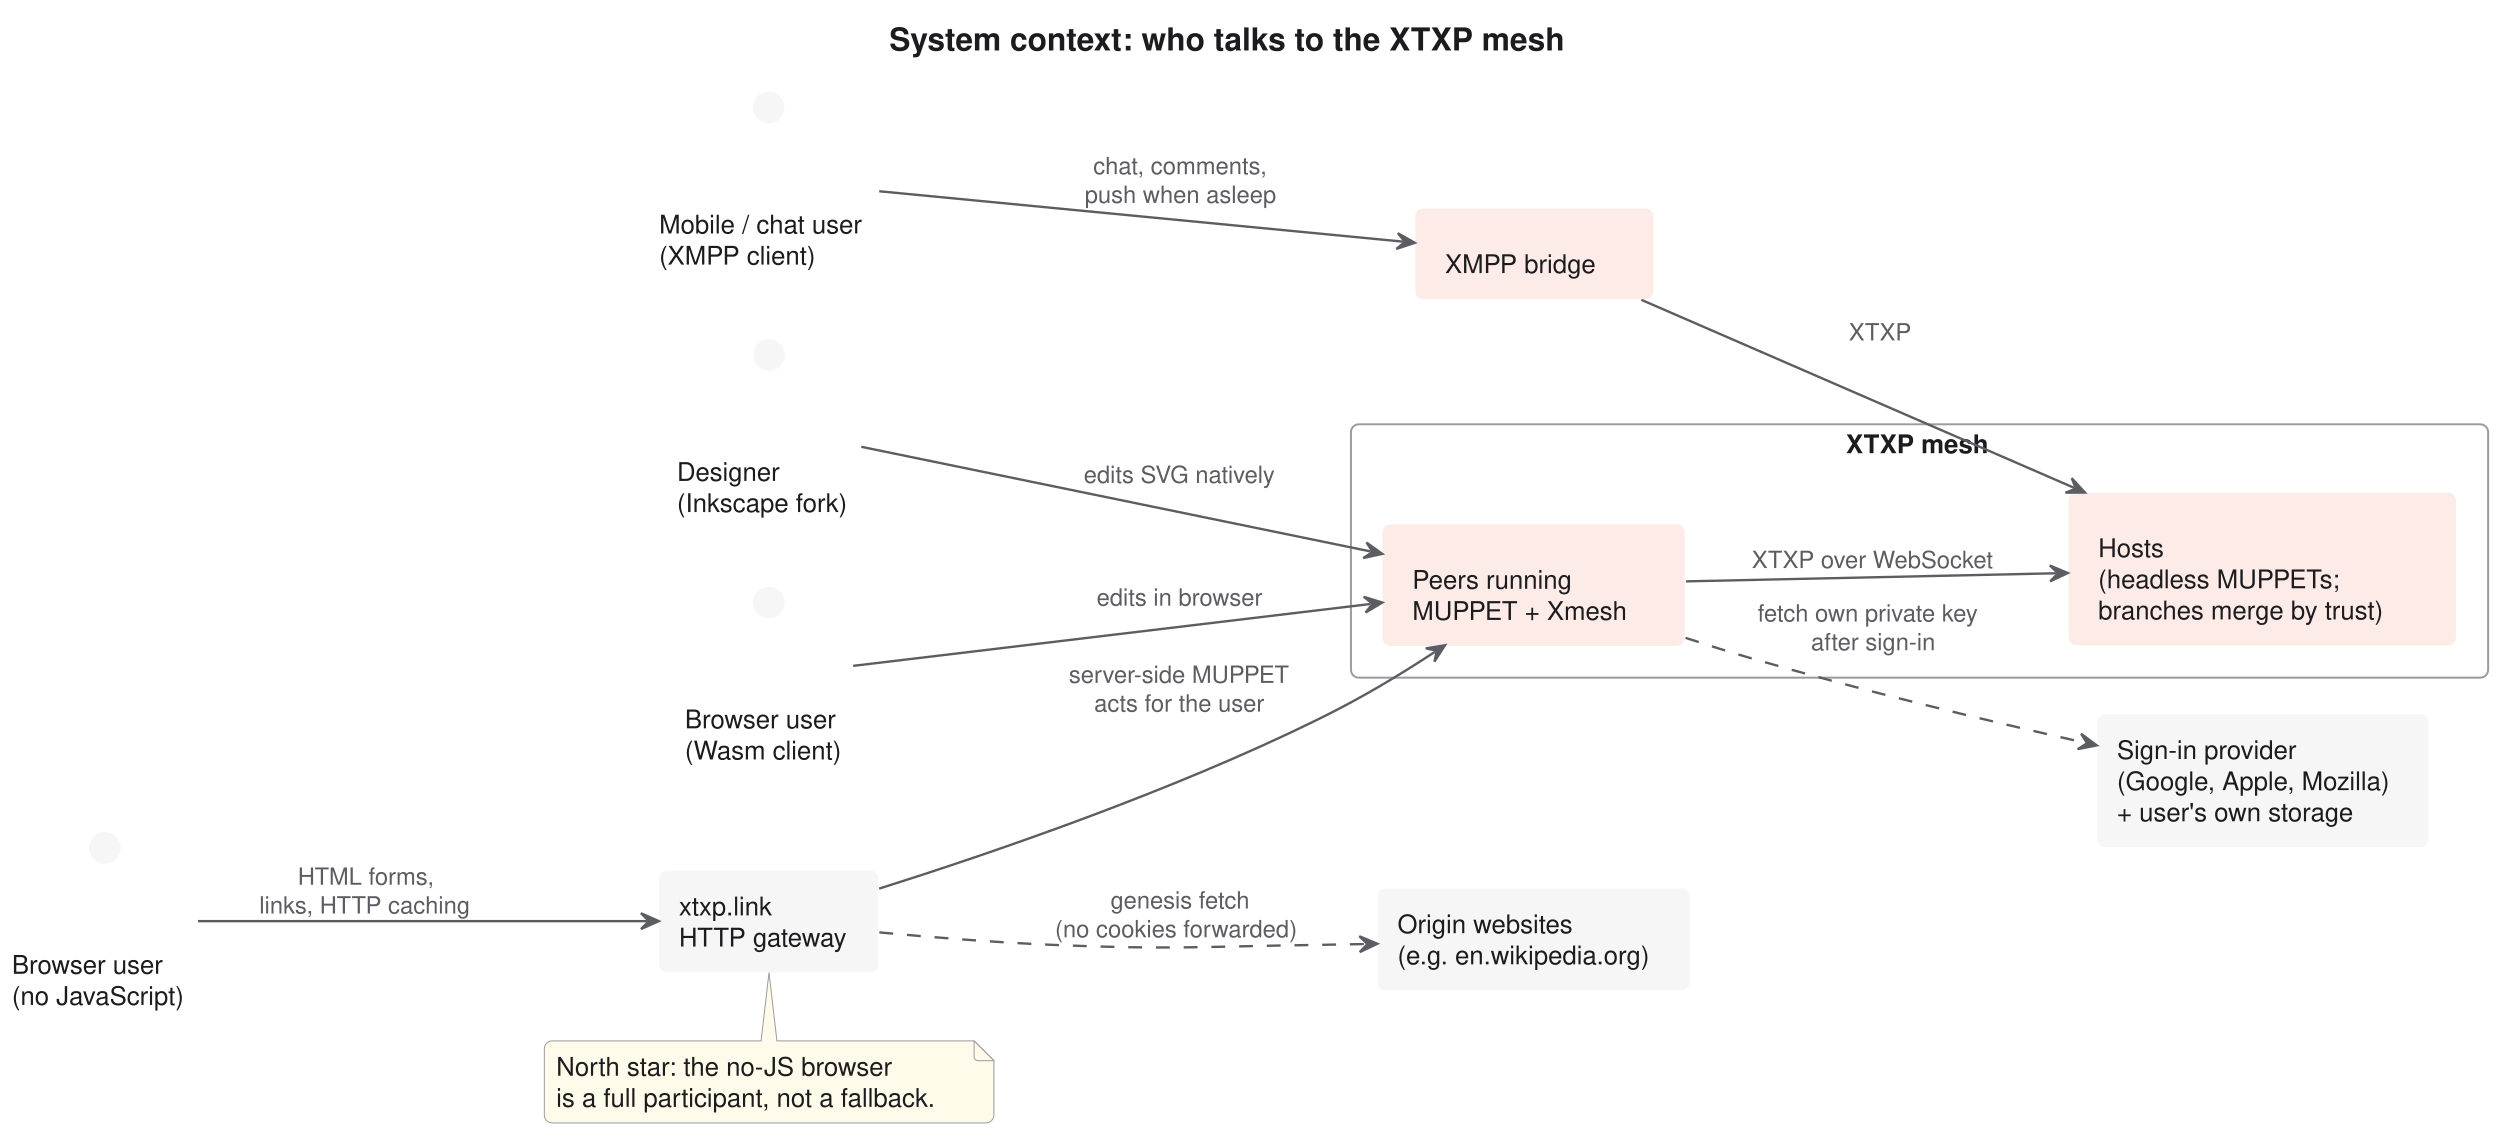
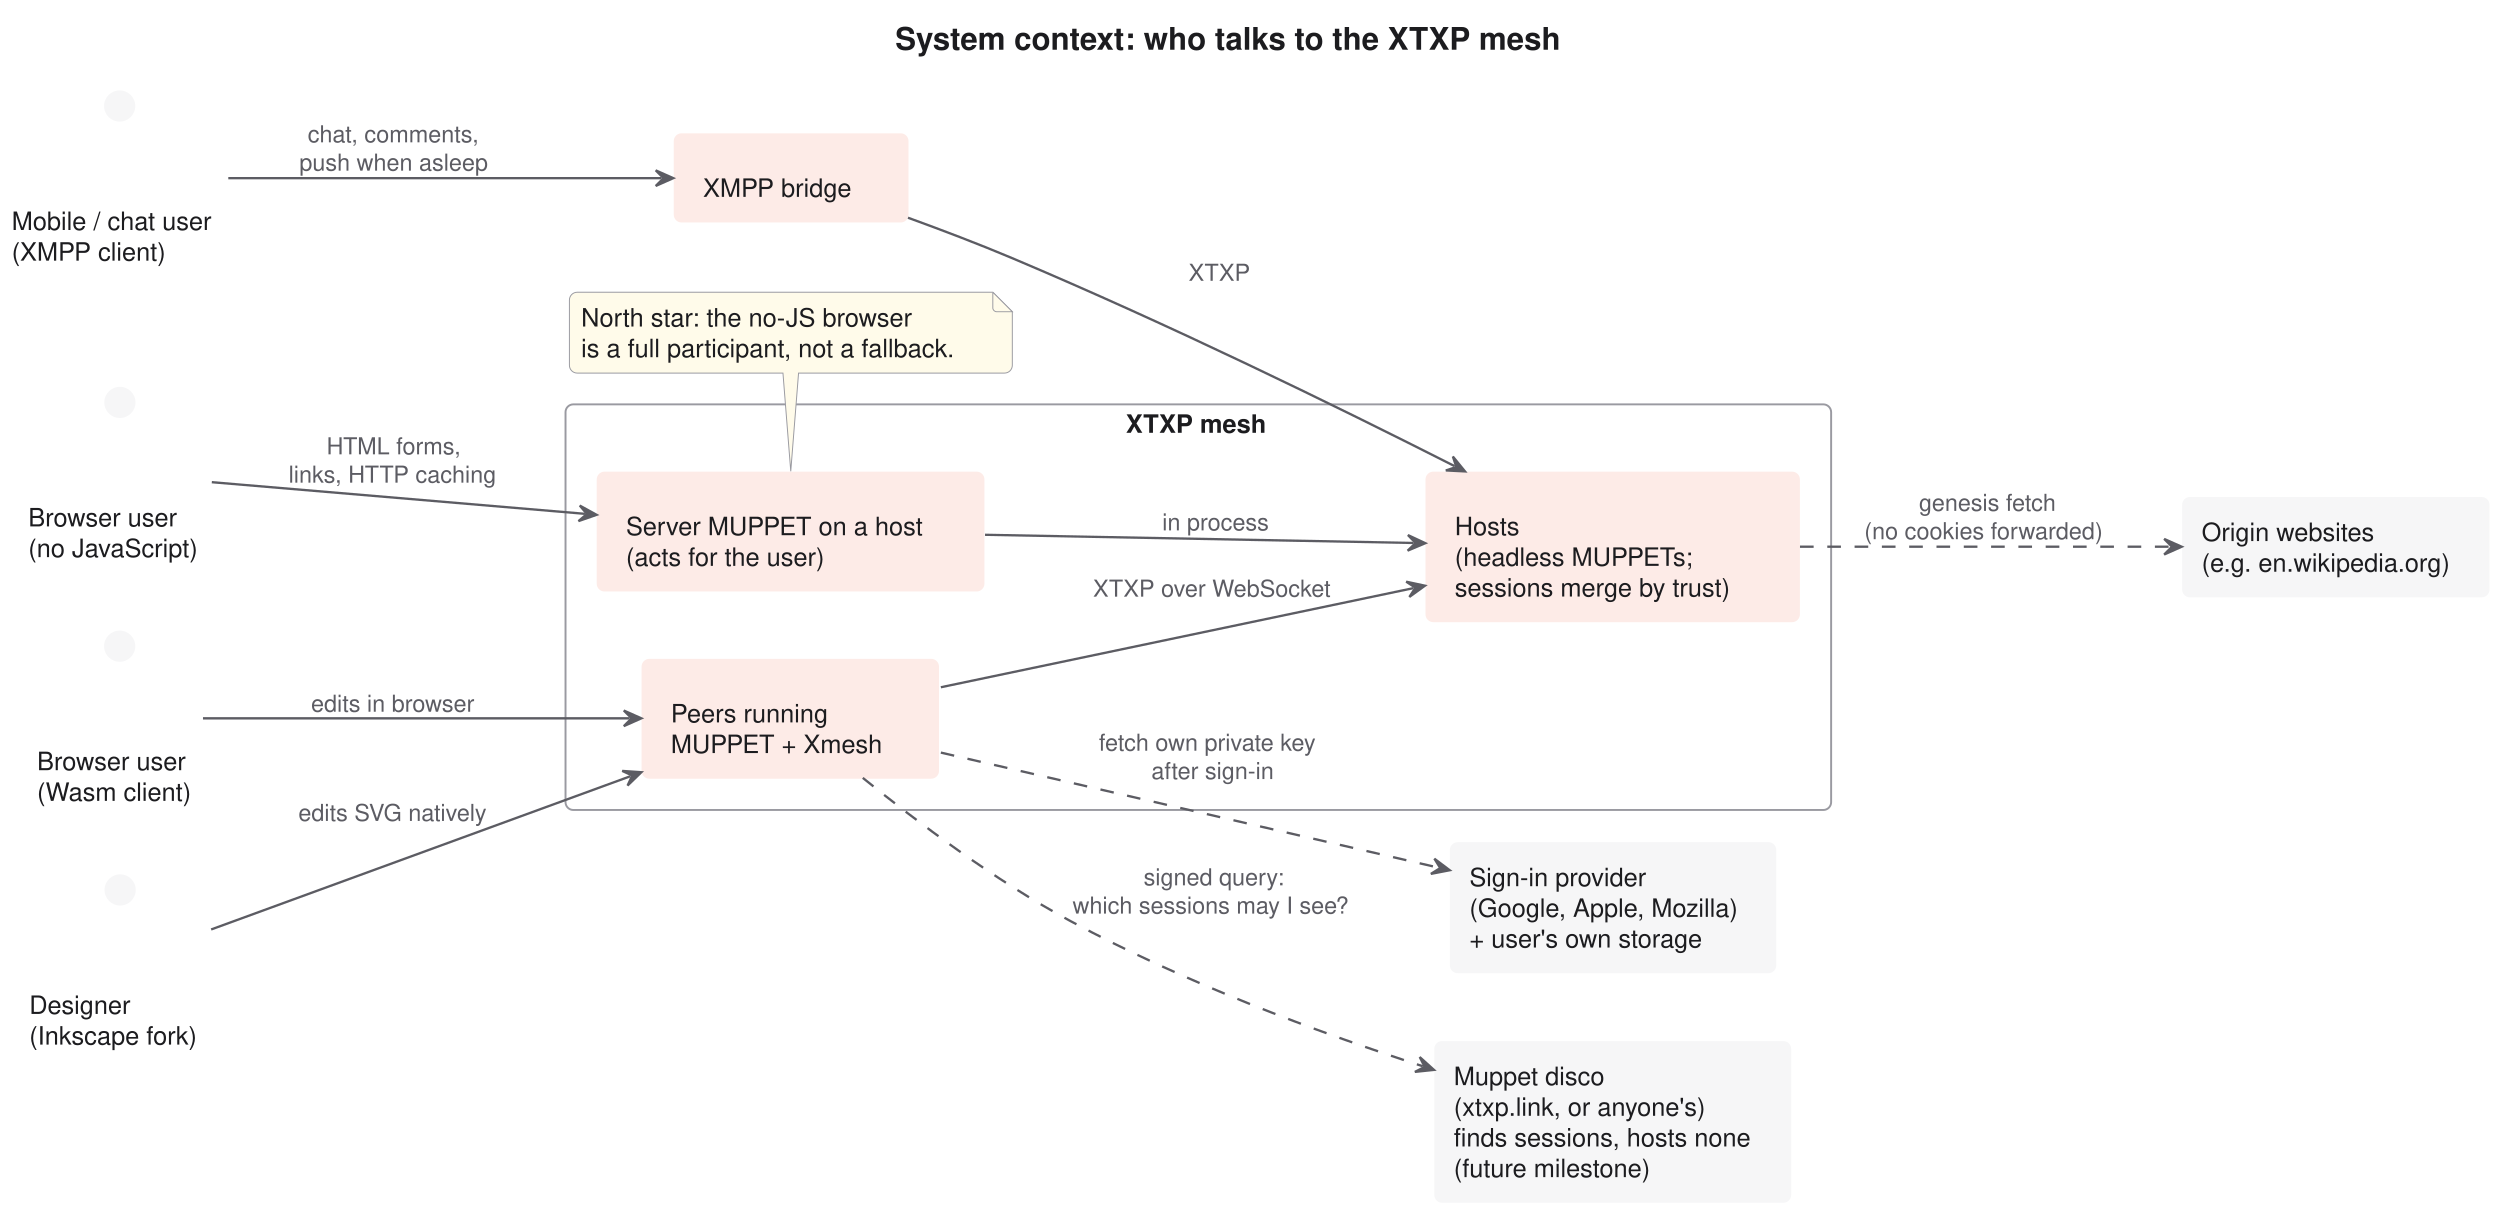
- <svg xmlns="http://www.w3.org/2000/svg" contentStyleType="text/css" data-diagram-type="DESCRIPTION" height="574px" preserveAspectRatio="none" style="width:1263px;height:574px;" version="1.1" viewBox="0 0 1263 574" width="1263px" zoomAndPan="magnify">
+ <svg xmlns="http://www.w3.org/2000/svg" contentStyleType="text/css" data-diagram-type="DESCRIPTION" height="622px" preserveAspectRatio="none" style="width:1282px;height:622px;" version="1.1" viewBox="0 0 1282 622" width="1282px" zoomAndPan="magnify">
  <defs />
  <g>
    <g class="title" data-source-line="2">
-       <text fill="#1C1C1F" font-family="Helvetica" font-size="16" font-weight="bold" lengthAdjust="spacing" textLength="350.5" x="449.25" y="25.5">System context: who talks to the XTXP mesh</text>
+       <text fill="#1C1C1F" font-family="Helvetica" font-size="16" font-weight="bold" lengthAdjust="spacing" textLength="350.5" x="459.055" y="25.5">System context: who talks to the XTXP mesh</text>
    </g>
    <g class="cluster" data-entity="mesh" data-source-line="11" data-uid="ent0006" id="cluster_mesh">
-       <rect fill="none" height="128" rx="4" ry="4" style="stroke:#9A9AA1;stroke-width:1;" width="574.5" x="682.5" y="214.359" />
-       <text fill="#1C1C1F" font-family="Helvetica" font-size="13" font-weight="bold" lengthAdjust="spacing" textLength="74.356" x="932.572" y="228.953">XTXP mesh</text>
+       <rect fill="none" height="208" rx="4" ry="4" style="stroke:#9A9AA1;stroke-width:1;" width="649" x="290" y="207.359" />
+       <text fill="#1C1C1F" font-family="Helvetica" font-size="13" font-weight="bold" lengthAdjust="spacing" textLength="74.356" x="577.322" y="221.953">XTXP mesh</text>
    </g>
    <g class="entity" data-entity="peers" data-source-line="12" data-uid="ent0007" id="entity_peers">
-       <rect fill="#FDEBE7" height="61.459" rx="4" ry="4" width="152.525" x="698.5" y="264.859" />
-       <rect fill="#FDEBE7" height="10" width="15" x="831.025" y="269.859" />
-       <rect fill="#FDEBE7" height="2" width="4" x="829.025" y="271.859" />
-       <rect fill="#FDEBE7" height="2" width="4" x="829.025" y="275.859" />
-       <text fill="#1C1C1F" font-family="Helvetica" font-size="13" lengthAdjust="spacing" textLength="85.617" x="713.5" y="297.453">Peers running</text>
-       <text fill="#1C1C1F" font-family="Helvetica" font-size="13" lengthAdjust="spacing" textLength="112.525" x="713.5" y="313.183">MUPPET + Xmesh</text>
+       <rect fill="#FDEBE7" height="61.459" rx="4" ry="4" width="152.525" x="329" y="337.859" />
+       <rect fill="#FDEBE7" height="10" width="15" x="461.525" y="342.859" />
+       <rect fill="#FDEBE7" height="2" width="4" x="459.525" y="344.859" />
+       <rect fill="#FDEBE7" height="2" width="4" x="459.525" y="348.859" />
+       <text fill="#1C1C1F" font-family="Helvetica" font-size="13" lengthAdjust="spacing" textLength="85.617" x="344" y="370.453">Peers running</text>
+       <text fill="#1C1C1F" font-family="Helvetica" font-size="13" lengthAdjust="spacing" textLength="112.525" x="344" y="386.183">MUPPET + Xmesh</text>
    </g>
    <g class="entity" data-entity="hosts" data-source-line="13" data-uid="ent0008" id="entity_hosts">
-       <rect fill="#FDEBE7" height="77.189" rx="4" ry="4" width="195.727" x="1045" y="248.859" />
-       <rect fill="#FDEBE7" height="10" width="15" x="1220.727" y="253.859" />
-       <rect fill="#FDEBE7" height="2" width="4" x="1218.727" y="255.859" />
-       <rect fill="#FDEBE7" height="2" width="4" x="1218.727" y="259.859" />
-       <text fill="#1C1C1F" font-family="Helvetica" font-size="13" lengthAdjust="spacing" textLength="35.433" x="1060" y="281.453">Hosts</text>
-       <text fill="#1C1C1F" font-family="Helvetica" font-size="13" lengthAdjust="spacing" textLength="128.388" x="1060" y="297.183">(headless MUPPETs;</text>
-       <text fill="#1C1C1F" font-family="Helvetica" font-size="13" lengthAdjust="spacing" textLength="155.727" x="1060" y="312.912">branches merge by trust)</text>
+       <rect fill="#FDEBE7" height="77.189" rx="4" ry="4" width="191.988" x="731" y="241.859" />
+       <rect fill="#FDEBE7" height="10" width="15" x="902.988" y="246.859" />
+       <rect fill="#FDEBE7" height="2" width="4" x="900.988" y="248.859" />
+       <rect fill="#FDEBE7" height="2" width="4" x="900.988" y="252.859" />
+       <text fill="#1C1C1F" font-family="Helvetica" font-size="13" lengthAdjust="spacing" textLength="35.433" x="746" y="274.453">Hosts</text>
+       <text fill="#1C1C1F" font-family="Helvetica" font-size="13" lengthAdjust="spacing" textLength="128.388" x="746" y="290.183">(headless MUPPETs;</text>
+       <text fill="#1C1C1F" font-family="Helvetica" font-size="13" lengthAdjust="spacing" textLength="151.988" x="746" y="305.912">sessions merge by trust)</text>
+     </g>
+     <g class="entity" data-entity="server" data-source-line="14" data-uid="ent0009" id="entity_server">
+       <rect fill="#FDEBE7" height="61.459" rx="4" ry="4" width="198.818" x="306" y="241.859" />
+       <rect fill="#FDEBE7" height="10" width="15" x="484.818" y="246.859" />
+       <rect fill="#FDEBE7" height="2" width="4" x="482.818" y="248.859" />
+       <rect fill="#FDEBE7" height="2" width="4" x="482.818" y="252.859" />
+       <text fill="#1C1C1F" font-family="Helvetica" font-size="13" lengthAdjust="spacing" textLength="158.818" x="321" y="274.453">Server MUPPET on a host</text>
+       <text fill="#1C1C1F" font-family="Helvetica" font-size="13" lengthAdjust="spacing" textLength="110.335" x="321" y="290.183">(acts for the user)</text>
    </g>
    <g class="entity" data-entity="designer" data-source-line="6" data-uid="ent0002" id="entity_designer">
-       <ellipse cx="388.604" cy="179.359" fill="#F6F6F7" rx="8" ry="8" />
-       <path d="M388.604,187.359 L388.604,214.359 M375.604,195.359 L401.604,195.359 M388.604,214.359 L375.604,229.359 M388.604,214.359 L401.604,229.359" fill="none" />
-       <text fill="#1C1C1F" font-family="Helvetica" font-size="13" lengthAdjust="spacing" textLength="55.098" x="342" y="242.953">Designer</text>
-       <text fill="#1C1C1F" font-family="Helvetica" font-size="13" lengthAdjust="spacing" textLength="93.209" x="342" y="258.683">(Inkscape fork)</text>
+       <ellipse cx="61.605" cy="456.359" fill="#F6F6F7" rx="8" ry="8" />
+       <path d="M61.605,464.359 L61.605,491.359 M48.605,472.359 L74.605,472.359 M61.605,491.359 L48.605,506.359 M61.605,491.359 L74.605,506.359" fill="none" />
+       <text fill="#1C1C1F" font-family="Helvetica" font-size="13" lengthAdjust="spacing" textLength="55.098" x="15" y="519.953">Designer</text>
+       <text fill="#1C1C1F" font-family="Helvetica" font-size="13" lengthAdjust="spacing" textLength="93.209" x="15" y="535.683">(Inkscape fork)</text>
    </g>
    <g class="entity" data-entity="wasm" data-source-line="7" data-uid="ent0003" id="entity_wasm">
-       <ellipse cx="388.367" cy="304.359" fill="#F6F6F7" rx="8" ry="8" />
-       <path d="M388.367,312.359 L388.367,339.359 M375.367,320.359 L401.367,320.359 M388.367,339.359 L375.367,354.359 M388.367,339.359 L401.367,354.359" fill="none" />
-       <text fill="#1C1C1F" font-family="Helvetica" font-size="13" lengthAdjust="spacing" textLength="81.847" x="346" y="367.953">Browser user</text>
-       <text fill="#1C1C1F" font-family="Helvetica" font-size="13" lengthAdjust="spacing" textLength="84.735" x="346" y="383.683">(Wasm client)</text>
+       <ellipse cx="61.367" cy="331.359" fill="#F6F6F7" rx="8" ry="8" />
+       <path d="M61.367,339.359 L61.367,366.359 M48.367,347.359 L74.367,347.359 M61.367,366.359 L48.367,381.359 M61.367,366.359 L74.367,381.359" fill="none" />
+       <text fill="#1C1C1F" font-family="Helvetica" font-size="13" lengthAdjust="spacing" textLength="81.847" x="19" y="394.953">Browser user</text>
+       <text fill="#1C1C1F" font-family="Helvetica" font-size="13" lengthAdjust="spacing" textLength="84.735" x="19" y="410.683">(Wasm client)</text>
    </g>
    <g class="entity" data-entity="nojs" data-source-line="8" data-uid="ent0004" id="entity_nojs">
-       <ellipse cx="52.982" cy="428.359" fill="#F6F6F7" rx="8" ry="8" />
-       <path d="M52.982,436.359 L52.982,463.359 M39.982,444.359 L65.982,444.359 M52.982,463.359 L39.982,478.359 M52.982,463.359 L65.982,478.359" fill="none" />
-       <text fill="#1C1C1F" font-family="Helvetica" font-size="13" lengthAdjust="spacing" textLength="81.847" x="6" y="491.953">Browser user</text>
-       <text fill="#1C1C1F" font-family="Helvetica" font-size="13" lengthAdjust="spacing" textLength="93.964" x="6" y="507.683">(no JavaScript)</text>
+       <ellipse cx="61.482" cy="206.359" fill="#F6F6F7" rx="8" ry="8" />
+       <path d="M61.482,214.359 L61.482,241.359 M48.482,222.359 L74.482,222.359 M61.482,241.359 L48.482,256.359 M61.482,241.359 L74.482,256.359" fill="none" />
+       <text fill="#1C1C1F" font-family="Helvetica" font-size="13" lengthAdjust="spacing" textLength="81.847" x="14.5" y="269.953">Browser user</text>
+       <text fill="#1C1C1F" font-family="Helvetica" font-size="13" lengthAdjust="spacing" textLength="93.964" x="14.5" y="285.683">(no JavaScript)</text>
    </g>
    <g class="entity" data-entity="mobile" data-source-line="9" data-uid="ent0005" id="entity_mobile">
-       <ellipse cx="388.358" cy="54.359" fill="#F6F6F7" rx="8" ry="8" />
-       <path d="M388.358,62.359 L388.358,89.359 M375.358,70.359 L401.358,70.359 M388.358,89.359 L375.358,104.359 M388.358,89.359 L401.358,104.359" fill="none" />
-       <text fill="#1C1C1F" font-family="Helvetica" font-size="13" lengthAdjust="spacing" textLength="110.716" x="333" y="117.953">Mobile / chat user</text>
-       <text fill="#1C1C1F" font-family="Helvetica" font-size="13" lengthAdjust="spacing" textLength="83.592" x="333" y="133.683">(XMPP client)</text>
+       <ellipse cx="61.358" cy="54.359" fill="#F6F6F7" rx="8" ry="8" />
+       <path d="M61.358,62.359 L61.358,89.359 M48.358,70.359 L74.358,70.359 M61.358,89.359 L48.358,104.359 M61.358,89.359 L74.358,104.359" fill="none" />
+       <text fill="#1C1C1F" font-family="Helvetica" font-size="13" lengthAdjust="spacing" textLength="110.716" x="6" y="117.953">Mobile / chat user</text>
+       <text fill="#1C1C1F" font-family="Helvetica" font-size="13" lengthAdjust="spacing" textLength="83.592" x="6" y="133.683">(XMPP client)</text>
    </g>
-     <g class="entity" data-entity="gateway" data-source-line="16" data-uid="ent0009" id="entity_gateway">
-       <rect fill="#F6F6F7" height="51.459" rx="4" ry="4" width="110.752" x="333" y="439.859" />
-       <text fill="#1C1C1F" font-family="Helvetica" font-size="13" lengthAdjust="spacing" textLength="51.264" x="343" y="462.453">xtxp.link</text>
-       <text fill="#1C1C1F" font-family="Helvetica" font-size="13" lengthAdjust="spacing" textLength="90.752" x="343" y="478.183">HTTP gateway</text>
+     <g class="entity" data-entity="disco" data-source-line="17" data-uid="ent0010" id="entity_disco">
+       <rect fill="#F6F6F7" height="82.918" rx="4" ry="4" width="183.02" x="735.5" y="533.859" />
+       <text fill="#1C1C1F" font-family="Helvetica" font-size="13" lengthAdjust="spacing" textLength="84.03" x="745.5" y="556.453">Muppet disco</text>
+       <text fill="#1C1C1F" font-family="Helvetica" font-size="13" lengthAdjust="spacing" textLength="140.594" x="745.5" y="572.183">(xtxp.link, or anyone's)</text>
+       <text fill="#1C1C1F" font-family="Helvetica" font-size="13" lengthAdjust="spacing" textLength="163.02" x="745.5" y="587.912">finds sessions, hosts none</text>
+       <text fill="#1C1C1F" font-family="Helvetica" font-size="13" lengthAdjust="spacing" textLength="109.484" x="745.5" y="603.642">(future milestone)</text>
    </g>
-     <g class="entity" data-entity="bridge" data-source-line="17" data-uid="ent0010" id="entity_bridge">
-       <rect fill="#FDEBE7" height="45.73" rx="4" ry="4" width="120.387" x="715" y="105.359" />
-       <rect fill="#FDEBE7" height="10" width="15" x="815.387" y="110.359" />
-       <rect fill="#FDEBE7" height="2" width="4" x="813.387" y="112.359" />
-       <rect fill="#FDEBE7" height="2" width="4" x="813.387" y="116.359" />
-       <text fill="#1C1C1F" font-family="Helvetica" font-size="13" lengthAdjust="spacing" textLength="80.387" x="730" y="137.953">XMPP bridge</text>
+     <g class="entity" data-entity="bridge" data-source-line="18" data-uid="ent0011" id="entity_bridge">
+       <rect fill="#FDEBE7" height="45.73" rx="4" ry="4" width="120.387" x="345.5" y="68.359" />
+       <rect fill="#FDEBE7" height="10" width="15" x="445.887" y="73.359" />
+       <rect fill="#FDEBE7" height="2" width="4" x="443.887" y="75.359" />
+       <rect fill="#FDEBE7" height="2" width="4" x="443.887" y="79.359" />
+       <text fill="#1C1C1F" font-family="Helvetica" font-size="13" lengthAdjust="spacing" textLength="80.387" x="360.5" y="100.953">XMPP bridge</text>
    </g>
-     <g class="entity" data-entity="origin" data-source-line="18" data-uid="ent0011" id="entity_origin">
-       <rect fill="#F6F6F7" height="51.459" rx="4" ry="4" width="157.611" x="696" y="448.859" />
-       <text fill="#1C1C1F" font-family="Helvetica" font-size="13" lengthAdjust="spacing" textLength="95.323" x="706" y="471.453">Origin websites</text>
-       <text fill="#1C1C1F" font-family="Helvetica" font-size="13" lengthAdjust="spacing" textLength="137.611" x="706" y="487.183">(e.g. en.wikipedia.org)</text>
+     <g class="entity" data-entity="origin" data-source-line="19" data-uid="ent0012" id="entity_origin">
+       <rect fill="#F6F6F7" height="51.459" rx="4" ry="4" width="157.611" x="1119" y="254.859" />
+       <text fill="#1C1C1F" font-family="Helvetica" font-size="13" lengthAdjust="spacing" textLength="95.323" x="1129" y="277.453">Origin websites</text>
+       <text fill="#1C1C1F" font-family="Helvetica" font-size="13" lengthAdjust="spacing" textLength="137.611" x="1129" y="293.183">(e.g. en.wikipedia.org)</text>
    </g>
-     <g class="entity" data-entity="sso" data-source-line="19" data-uid="ent0012" id="entity_sso">
-       <rect fill="#F6F6F7" height="67.189" rx="4" ry="4" width="167.355" x="1059.5" y="360.859" />
-       <text fill="#1C1C1F" font-family="Helvetica" font-size="13" lengthAdjust="spacing" textLength="99.144" x="1069.5" y="383.453">Sign-in provider</text>
-       <text fill="#1C1C1F" font-family="Helvetica" font-size="13" lengthAdjust="spacing" textLength="147.355" x="1069.5" y="399.183">(Google, Apple, Mozilla)</text>
-       <text fill="#1C1C1F" font-family="Helvetica" font-size="13" lengthAdjust="spacing" textLength="130.121" x="1069.5" y="414.912">+ user's own storage</text>
+     <g class="entity" data-entity="sso" data-source-line="20" data-uid="ent0013" id="entity_sso">
+       <rect fill="#F6F6F7" height="67.189" rx="4" ry="4" width="167.355" x="743.5" y="431.859" />
+       <text fill="#1C1C1F" font-family="Helvetica" font-size="13" lengthAdjust="spacing" textLength="99.144" x="753.5" y="454.453">Sign-in provider</text>
+       <text fill="#1C1C1F" font-family="Helvetica" font-size="13" lengthAdjust="spacing" textLength="147.355" x="753.5" y="470.183">(Google, Apple, Mozilla)</text>
+       <text fill="#1C1C1F" font-family="Helvetica" font-size="13" lengthAdjust="spacing" textLength="130.121" x="753.5" y="485.912">+ user's own storage</text>
    </g>
-     <g class="entity" data-entity="GMN22" data-source-line="32" data-uid="ent0023" id="entity_GMN22">
-       <path d="M275,529.859 L275,563.318 A4,4 0 0 0 279,567.318 L498.115,567.318 A4,4 0 0 0 502.115,563.318 L502.115,535.859 L492.115,525.859 L392.5,525.859 L388.5,491.329 L384.5,525.859 L279,525.859 A4,4 0 0 0 275,529.859" fill="#FFFBEA" style="stroke:#9A9AA1;stroke-width:0.5;" />
-       <path d="M492.115,525.859 L492.115,533.859 A2,2 0 0 0 494.115,535.859 L502.115,535.859 L492.115,525.859" fill="#FFFBEA" style="stroke:#9A9AA1;stroke-width:0.5;" />
-       <text fill="#1C1C1F" font-family="Helvetica" font-size="13" lengthAdjust="spacing" textLength="183.46" x="281" y="543.453">North star: the no-JS browser</text>
-       <text fill="#1C1C1F" font-family="Helvetica" font-size="13" lengthAdjust="spacing" textLength="206.115" x="281" y="559.183">is a full participant, not a fallback.</text>
+     <g class="entity" data-entity="GMN24" data-source-line="34" data-uid="ent0025" id="entity_GMN24">
+       <path d="M292,153.859 L292,187.318 A4,4 0 0 0 296,191.318 L401.5,191.318 L405.5,241.679 L409.5,191.318 L515.115,191.318 A4,4 0 0 0 519.115,187.318 L519.115,159.859 L509.115,149.859 L296,149.859 A4,4 0 0 0 292,153.859" fill="#FFFBEA" style="stroke:#9A9AA1;stroke-width:0.5;" />
+       <path d="M509.115,149.859 L509.115,157.859 A2,2 0 0 0 511.115,159.859 L519.115,159.859 L509.115,149.859" fill="#FFFBEA" style="stroke:#9A9AA1;stroke-width:0.5;" />
+       <text fill="#1C1C1F" font-family="Helvetica" font-size="13" lengthAdjust="spacing" textLength="183.46" x="298" y="167.453">North star: the no-JS browser</text>
+       <text fill="#1C1C1F" font-family="Helvetica" font-size="13" lengthAdjust="spacing" textLength="206.115" x="298" y="183.183">is a full participant, not a fallback.</text>
    </g>
-     <g class="link" data-entity-1="designer" data-entity-2="peers" data-source-line="21" data-uid="lnk13" id="link_designer_peers">
-       <path d="M435.12,225.729 C500.07,239.079 614.113,262.512 692.483,278.612" fill="none" id="designer-to-peers" style="stroke:#5C5C63;stroke-width:1.2;" />
-       <polygon fill="#5C5C63" points="698.36,279.819,690.349,274.09,693.462,278.813,688.739,281.926,698.36,279.819" style="stroke:#5C5C63;stroke-width:1.2;" />
-       <text fill="#5C5C63" font-family="Helvetica" font-size="12" lengthAdjust="spacing" textLength="103.242" x="547.5" y="243.984">edits SVG natively</text>
+     <g class="link" data-entity-1="designer" data-entity-2="peers" data-source-line="22" data-uid="lnk14" id="link_designer_peers">
+       <path d="M108.27,476.629 C164.69,456.009 255.755,422.729 323.265,398.05" fill="none" id="designer-to-peers" style="stroke:#5C5C63;stroke-width:1.2;" />
+       <polygon fill="#5C5C63" points="328.9,395.989,319.074,395.323,324.204,397.706,321.82,402.836,328.9,395.989" style="stroke:#5C5C63;stroke-width:1.2;" />
+       <text fill="#5C5C63" font-family="Helvetica" font-size="12" lengthAdjust="spacing" textLength="103.242" x="153" y="420.984">edits SVG natively</text>
    </g>
-     <g class="link" data-entity-1="wasm" data-entity-2="peers" data-source-line="22" data-uid="lnk14" id="link_wasm_peers">
-       <path d="M431.01,336.389 C494.9,328.749 612.342,314.702 692.403,305.122" fill="none" id="wasm-to-peers" style="stroke:#5C5C63;stroke-width:1.2;" />
-       <polygon fill="#5C5C63" points="698.36,304.409,688.948,301.507,693.395,305.003,689.899,309.45,698.36,304.409" style="stroke:#5C5C63;stroke-width:1.2;" />
-       <text fill="#5C5C63" font-family="Helvetica" font-size="12" lengthAdjust="spacing" textLength="90.984" x="554" y="305.984">edits in browser</text>
+     <g class="link" data-entity-1="wasm" data-entity-2="peers" data-source-line="23" data-uid="lnk15" id="link_wasm_peers">
+       <path d="M104.09,368.359 C159.81,368.359 253.67,368.359 322.89,368.359" fill="none" id="wasm-to-peers" style="stroke:#5C5C63;stroke-width:1.2;" />
+       <polygon fill="#5C5C63" points="328.89,368.359,319.89,364.359,323.89,368.359,319.89,372.359,328.89,368.359" style="stroke:#5C5C63;stroke-width:1.2;" />
+       <text fill="#5C5C63" font-family="Helvetica" font-size="12" lengthAdjust="spacing" textLength="90.984" x="159.5" y="364.984">edits in browser</text>
    </g>
-     <g class="link" data-entity-1="nojs" data-entity-2="gateway" data-source-line="23" data-uid="lnk15" id="link_nojs_gateway">
-       <path d="M100.02,465.359 C160.86,465.359 261.93,465.359 326.82,465.359" fill="none" id="nojs-to-gateway" style="stroke:#5C5C63;stroke-width:1.2;" />
-       <polygon fill="#5C5C63" points="332.82,465.359,323.82,461.359,327.82,465.359,323.82,469.359,332.82,465.359" style="stroke:#5C5C63;stroke-width:1.2;" />
-       <text fill="#5C5C63" font-family="Helvetica" font-size="12" lengthAdjust="spacing" textLength="74.121" x="150.441" y="446.984">HTML forms,</text>
-       <text fill="#5C5C63" font-family="Helvetica" font-size="12" lengthAdjust="spacing" textLength="113.004" x="131" y="461.504">links, HTTP caching</text>
+     <g class="link" data-entity-1="nojs" data-entity-2="server" data-source-line="24" data-uid="lnk16" id="link_nojs_server">
+       <path d="M108.62,247.269 C158.95,251.539 235.011,257.993 299.961,263.493" fill="none" id="nojs-to-server" style="stroke:#5C5C63;stroke-width:1.2;" />
+       <polygon fill="#5C5C63" points="305.94,263.999,297.31,259.254,300.958,263.577,296.635,267.226,305.94,263.999" style="stroke:#5C5C63;stroke-width:1.2;" />
+       <text fill="#5C5C63" font-family="Helvetica" font-size="12" lengthAdjust="spacing" textLength="74.121" x="167.441" y="232.984">HTML forms,</text>
+       <text fill="#5C5C63" font-family="Helvetica" font-size="12" lengthAdjust="spacing" textLength="113.004" x="148" y="247.504">links, HTTP caching</text>
    </g>
-     <g class="link" data-entity-1="mobile" data-entity-2="bridge" data-source-line="24" data-uid="lnk16" id="link_mobile_bridge">
-       <path d="M444.18,96.619 C515.81,103.519 634.988,114.985 708.798,122.085" fill="none" id="mobile-to-bridge" style="stroke:#5C5C63;stroke-width:1.2;" />
-       <polygon fill="#5C5C63" points="714.77,122.659,706.194,117.816,709.793,122.181,705.428,125.779,714.77,122.659" style="stroke:#5C5C63;stroke-width:1.2;" />
-       <text fill="#5C5C63" font-family="Helvetica" font-size="12" lengthAdjust="spacing" textLength="94.324" x="552.31" y="87.984">chat, comments,</text>
-       <text fill="#5C5C63" font-family="Helvetica" font-size="12" lengthAdjust="spacing" textLength="102.943" x="548" y="102.504">push when asleep</text>
+     <g class="link" data-entity-1="mobile" data-entity-2="bridge" data-source-line="25" data-uid="lnk17" id="link_mobile_bridge">
+       <path d="M117.07,91.359 C179.4,91.359 275.03,91.359 339.25,91.359" fill="none" id="mobile-to-bridge" style="stroke:#5C5C63;stroke-width:1.2;" />
+       <polygon fill="#5C5C63" points="345.25,91.359,336.25,87.359,340.25,91.359,336.25,95.359,345.25,91.359" style="stroke:#5C5C63;stroke-width:1.2;" />
+       <text fill="#5C5C63" font-family="Helvetica" font-size="12" lengthAdjust="spacing" textLength="94.324" x="157.81" y="72.984">chat, comments,</text>
+       <text fill="#5C5C63" font-family="Helvetica" font-size="12" lengthAdjust="spacing" textLength="102.943" x="153.5" y="87.504">push when asleep</text>
    </g>
-     <g class="link" data-entity-1="gateway" data-entity-2="peers" data-source-line="25" data-uid="lnk17" id="link_gateway_peers">
-       <path d="M444.15,448.929 C500.95,431.009 591.76,399.929 666,363.359 C687.86,352.589 705.861,341.808 725.001,329.267" fill="none" id="gateway-to-peers" style="stroke:#5C5C63;stroke-width:1.2;" />
-       <polygon fill="#5C5C63" points="730.02,325.979,720.3,327.566,725.838,328.719,724.684,334.257,730.02,325.979" style="stroke:#5C5C63;stroke-width:1.2;" />
-       <text fill="#5C5C63" font-family="Helvetica" font-size="12" lengthAdjust="spacing" textLength="118.641" x="540" y="344.984">server-side MUPPET</text>
-       <text fill="#5C5C63" font-family="Helvetica" font-size="12" lengthAdjust="spacing" textLength="93.094" x="552.773" y="359.504">acts for the user</text>
+     <g class="link" data-entity-1="server" data-entity-2="hosts" data-source-line="26" data-uid="lnk18" id="link_server_hosts">
+       <path d="M505.12,274.239 C573.3,275.539 657.511,277.145 724.911,278.435" fill="none" id="server-to-hosts" style="stroke:#5C5C63;stroke-width:1.2;" />
+       <polygon fill="#5C5C63" points="730.91,278.549,721.988,274.378,725.911,278.454,721.835,282.376,730.91,278.549" style="stroke:#5C5C63;stroke-width:1.2;" />
+       <text fill="#5C5C63" font-family="Helvetica" font-size="12" lengthAdjust="spacing" textLength="58.951" x="596" y="271.984">in process</text>
    </g>
-     <g class="link" data-entity-1="peers" data-entity-2="hosts" data-source-line="26" data-uid="lnk18" id="link_peers_hosts">
-       <path d="M851.84,293.699 C907.74,292.479 978.251,290.94 1038.671,289.62" fill="none" id="peers-to-hosts" style="stroke:#5C5C63;stroke-width:1.2;" />
-       <polygon fill="#5C5C63" points="1044.67,289.489,1035.585,285.687,1039.671,289.599,1035.759,293.685,1044.67,289.489" style="stroke:#5C5C63;stroke-width:1.2;" />
-       <text fill="#5C5C63" font-family="Helvetica" font-size="12" lengthAdjust="spacing" textLength="129.41" x="885" y="286.984">XTXP over WebSocket</text>
+     <g class="link" data-entity-1="peers" data-entity-2="hosts" data-source-line="27" data-uid="lnk19" id="link_peers_hosts">
+       <path d="M482.47,352.419 C552.12,337.809 649.678,317.351 724.848,301.581" fill="none" id="peers-to-hosts" style="stroke:#5C5C63;stroke-width:1.2;" />
+       <polygon fill="#5C5C63" points="730.72,300.349,721.091,298.283,725.827,301.376,722.733,306.112,730.72,300.349" style="stroke:#5C5C63;stroke-width:1.2;" />
+       <text fill="#5C5C63" font-family="Helvetica" font-size="12" lengthAdjust="spacing" textLength="129.41" x="560.5" y="305.984">XTXP over WebSocket</text>
    </g>
-     <g class="link" data-entity-1="bridge" data-entity-2="hosts" data-source-line="27" data-uid="lnk19" id="link_bridge_hosts">
-       <path d="M829.22,151.479 C887.9,176.969 977.777,216.019 1047.797,246.439" fill="none" id="bridge-to-hosts" style="stroke:#5C5C63;stroke-width:1.2;" />
-       <polygon fill="#5C5C63" points="1053.3,248.829,1046.639,241.574,1048.714,246.837,1043.451,248.912,1053.3,248.829" style="stroke:#5C5C63;stroke-width:1.2;" />
-       <text fill="#5C5C63" font-family="Helvetica" font-size="12" lengthAdjust="spacing" textLength="31.781" x="934" y="171.984">XTXP</text>
+     <g class="link" data-entity-1="bridge" data-entity-2="hosts" data-source-line="28" data-uid="lnk20" id="link_bridge_hosts">
+       <path d="M465.61,111.649 C482.95,117.939 501.86,125.129 519,132.359 C599.68,166.409 684.327,207.838 745.907,239.028" fill="none" id="bridge-to-hosts" style="stroke:#5C5C63;stroke-width:1.2;" />
+       <polygon fill="#5C5C63" points="751.26,241.739,745.038,234.104,746.799,239.48,741.424,241.241,751.26,241.739" style="stroke:#5C5C63;stroke-width:1.2;" />
+       <text fill="#5C5C63" font-family="Helvetica" font-size="12" lengthAdjust="spacing" textLength="31.781" x="609.5" y="143.984">XTXP</text>
    </g>
-     <g class="link" data-entity-1="gateway" data-entity-2="origin" data-source-line="28" data-uid="lnk20" id="link_gateway_origin">
-       <path d="M444.24,471.049 C470.72,473.529 502.98,476.139 532,477.359 C591.5,479.859 606.45,478.189 666,477.359 C675.66,477.229 679.802,477.157 689.842,476.927" fill="none" id="gateway-to-origin" style="stroke:#5C5C63;stroke-width:1.2;stroke-dasharray:7,7;" />
-       <polygon fill="#5C5C63" points="695.84,476.789,686.751,472.997,690.841,476.904,686.934,480.994,695.84,476.789" style="stroke:#5C5C63;stroke-width:1.2;" />
-       <text fill="#5C5C63" font-family="Helvetica" font-size="12" lengthAdjust="spacing" textLength="76.705" x="561.037" y="458.984">genesis fetch</text>
-       <text fill="#5C5C63" font-family="Helvetica" font-size="12" lengthAdjust="spacing" textLength="132.779" x="533" y="473.504">(no cookies forwarded)</text>
+     <g class="link" data-entity-1="hosts" data-entity-2="origin" data-source-line="29" data-uid="lnk21" id="link_hosts_origin">
+       <path d="M923.03,280.359 C983.78,280.359 1055.61,280.359 1112.78,280.359" fill="none" id="hosts-to-origin" style="stroke:#5C5C63;stroke-width:1.2;stroke-dasharray:7,7;" />
+       <polygon fill="#5C5C63" points="1118.78,280.359,1109.78,276.359,1113.78,280.359,1109.78,284.359,1118.78,280.359" style="stroke:#5C5C63;stroke-width:1.2;" />
+       <text fill="#5C5C63" font-family="Helvetica" font-size="12" lengthAdjust="spacing" textLength="76.705" x="984.037" y="261.984">genesis fetch</text>
+       <text fill="#5C5C63" font-family="Helvetica" font-size="12" lengthAdjust="spacing" textLength="132.779" x="956" y="276.504">(no cookies forwarded)</text>
    </g>
-     <g class="link" data-entity-1="peers" data-entity-2="sso" data-source-line="29" data-uid="lnk21" id="link_peers_sso">
-       <path d="M851.54,322.249 C862.38,325.809 873.44,329.289 884,332.359 C942.06,349.239 1002.547,363.791 1053.417,375.251" fill="none" id="peers-to-sso" style="stroke:#5C5C63;stroke-width:1.2;stroke-dasharray:7,7;" />
-       <polygon fill="#5C5C63" points="1059.27,376.569,1051.369,370.689,1054.392,375.471,1049.611,378.494,1059.27,376.569" style="stroke:#5C5C63;stroke-width:1.2;" />
-       <text fill="#5C5C63" font-family="Helvetica" font-size="12" lengthAdjust="spacing" textLength="123.047" x="888" y="313.984">fetch own private key</text>
-       <text fill="#5C5C63" font-family="Helvetica" font-size="12" lengthAdjust="spacing" textLength="69.199" x="914.924" y="328.504">after sign-in</text>
+     <g class="link" data-entity-1="peers" data-entity-2="sso" data-source-line="30" data-uid="lnk22" id="link_peers_sso">
+       <path d="M482.47,385.929 C556.13,402.959 661.744,427.378 737.574,444.908" fill="none" id="peers-to-sso" style="stroke:#5C5C63;stroke-width:1.2;stroke-dasharray:7,7;" />
+       <polygon fill="#5C5C63" points="743.42,446.259,735.552,440.335,738.548,445.133,733.75,448.13,743.42,446.259" style="stroke:#5C5C63;stroke-width:1.2;" />
+       <text fill="#5C5C63" font-family="Helvetica" font-size="12" lengthAdjust="spacing" textLength="123.047" x="563.5" y="384.984">fetch own private key</text>
+       <text fill="#5C5C63" font-family="Helvetica" font-size="12" lengthAdjust="spacing" textLength="69.199" x="590.424" y="399.504">after sign-in</text>
+     </g>
+     <g class="link" data-entity-1="peers" data-entity-2="disco" data-source-line="31" data-uid="lnk23" id="link_peers_disco">
+       <path d="M442.44,398.899 C470.2,421.389 510.29,451.549 549,472.359 C608.43,504.299 674.184,528.754 729.644,546.784" fill="none" id="peers-to-disco" style="stroke:#5C5C63;stroke-width:1.2;stroke-dasharray:7,7;" />
+       <polygon fill="#5C5C63" points="735.35,548.639,728.028,542.053,730.595,547.093,725.554,549.661,735.35,548.639" style="stroke:#5C5C63;stroke-width:1.2;" />
+       <text fill="#5C5C63" font-family="Helvetica" font-size="12" lengthAdjust="spacing" textLength="77.566" x="586.454" y="453.984">signed query:</text>
+       <text fill="#5C5C63" font-family="Helvetica" font-size="12" lengthAdjust="spacing" textLength="150.475" x="550" y="468.504">which sessions may I see?</text>
    </g>
  </g>
</svg>
